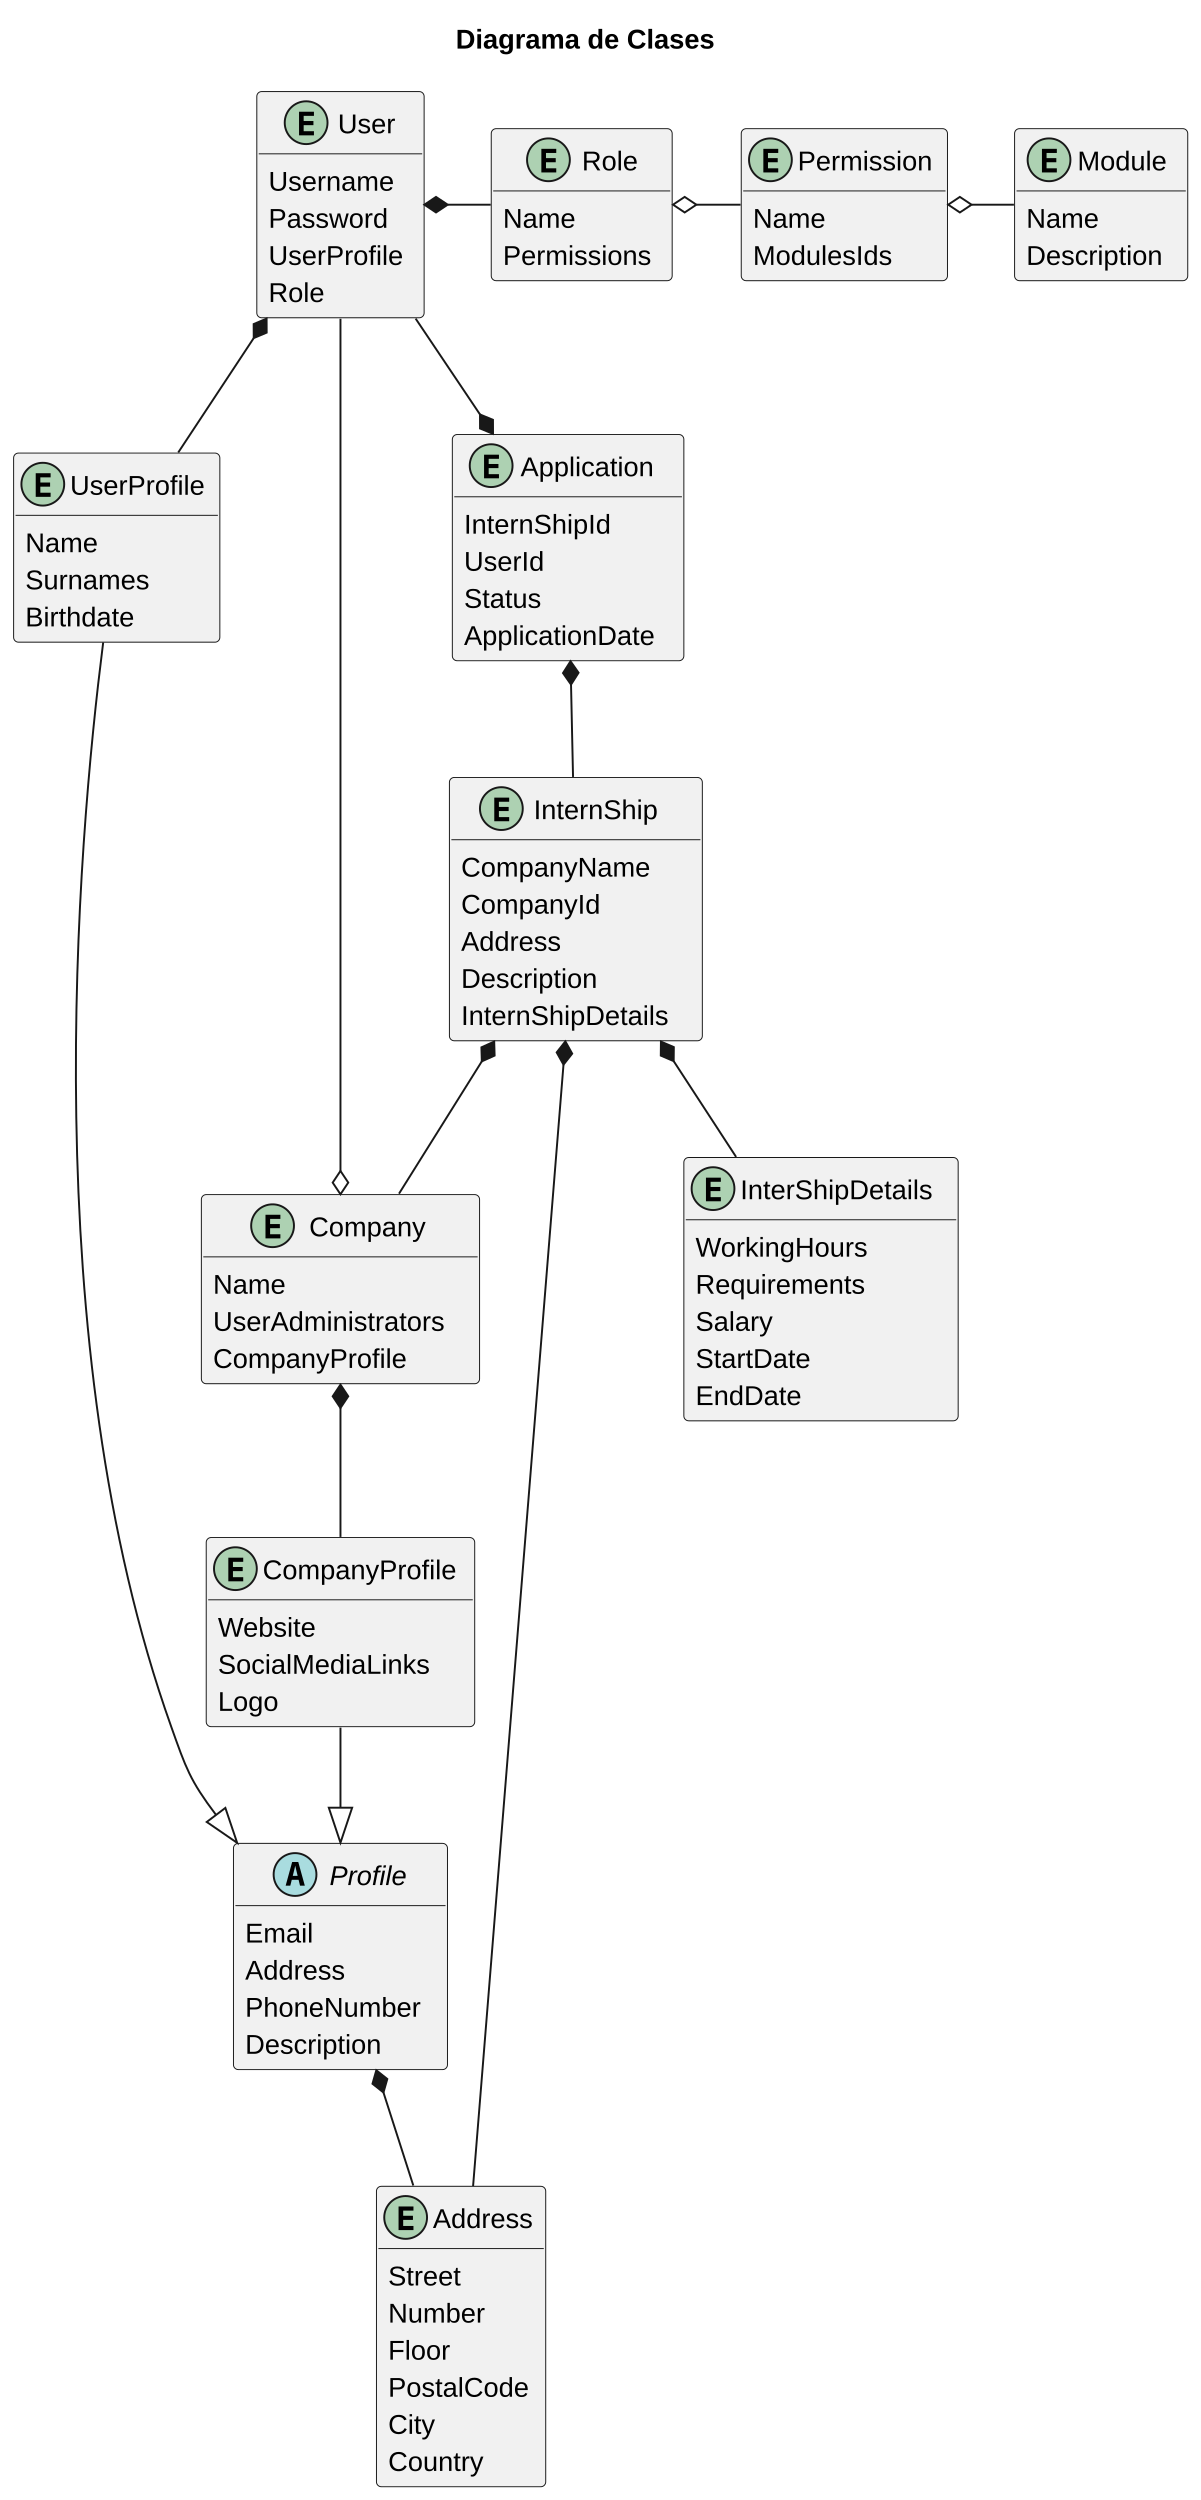
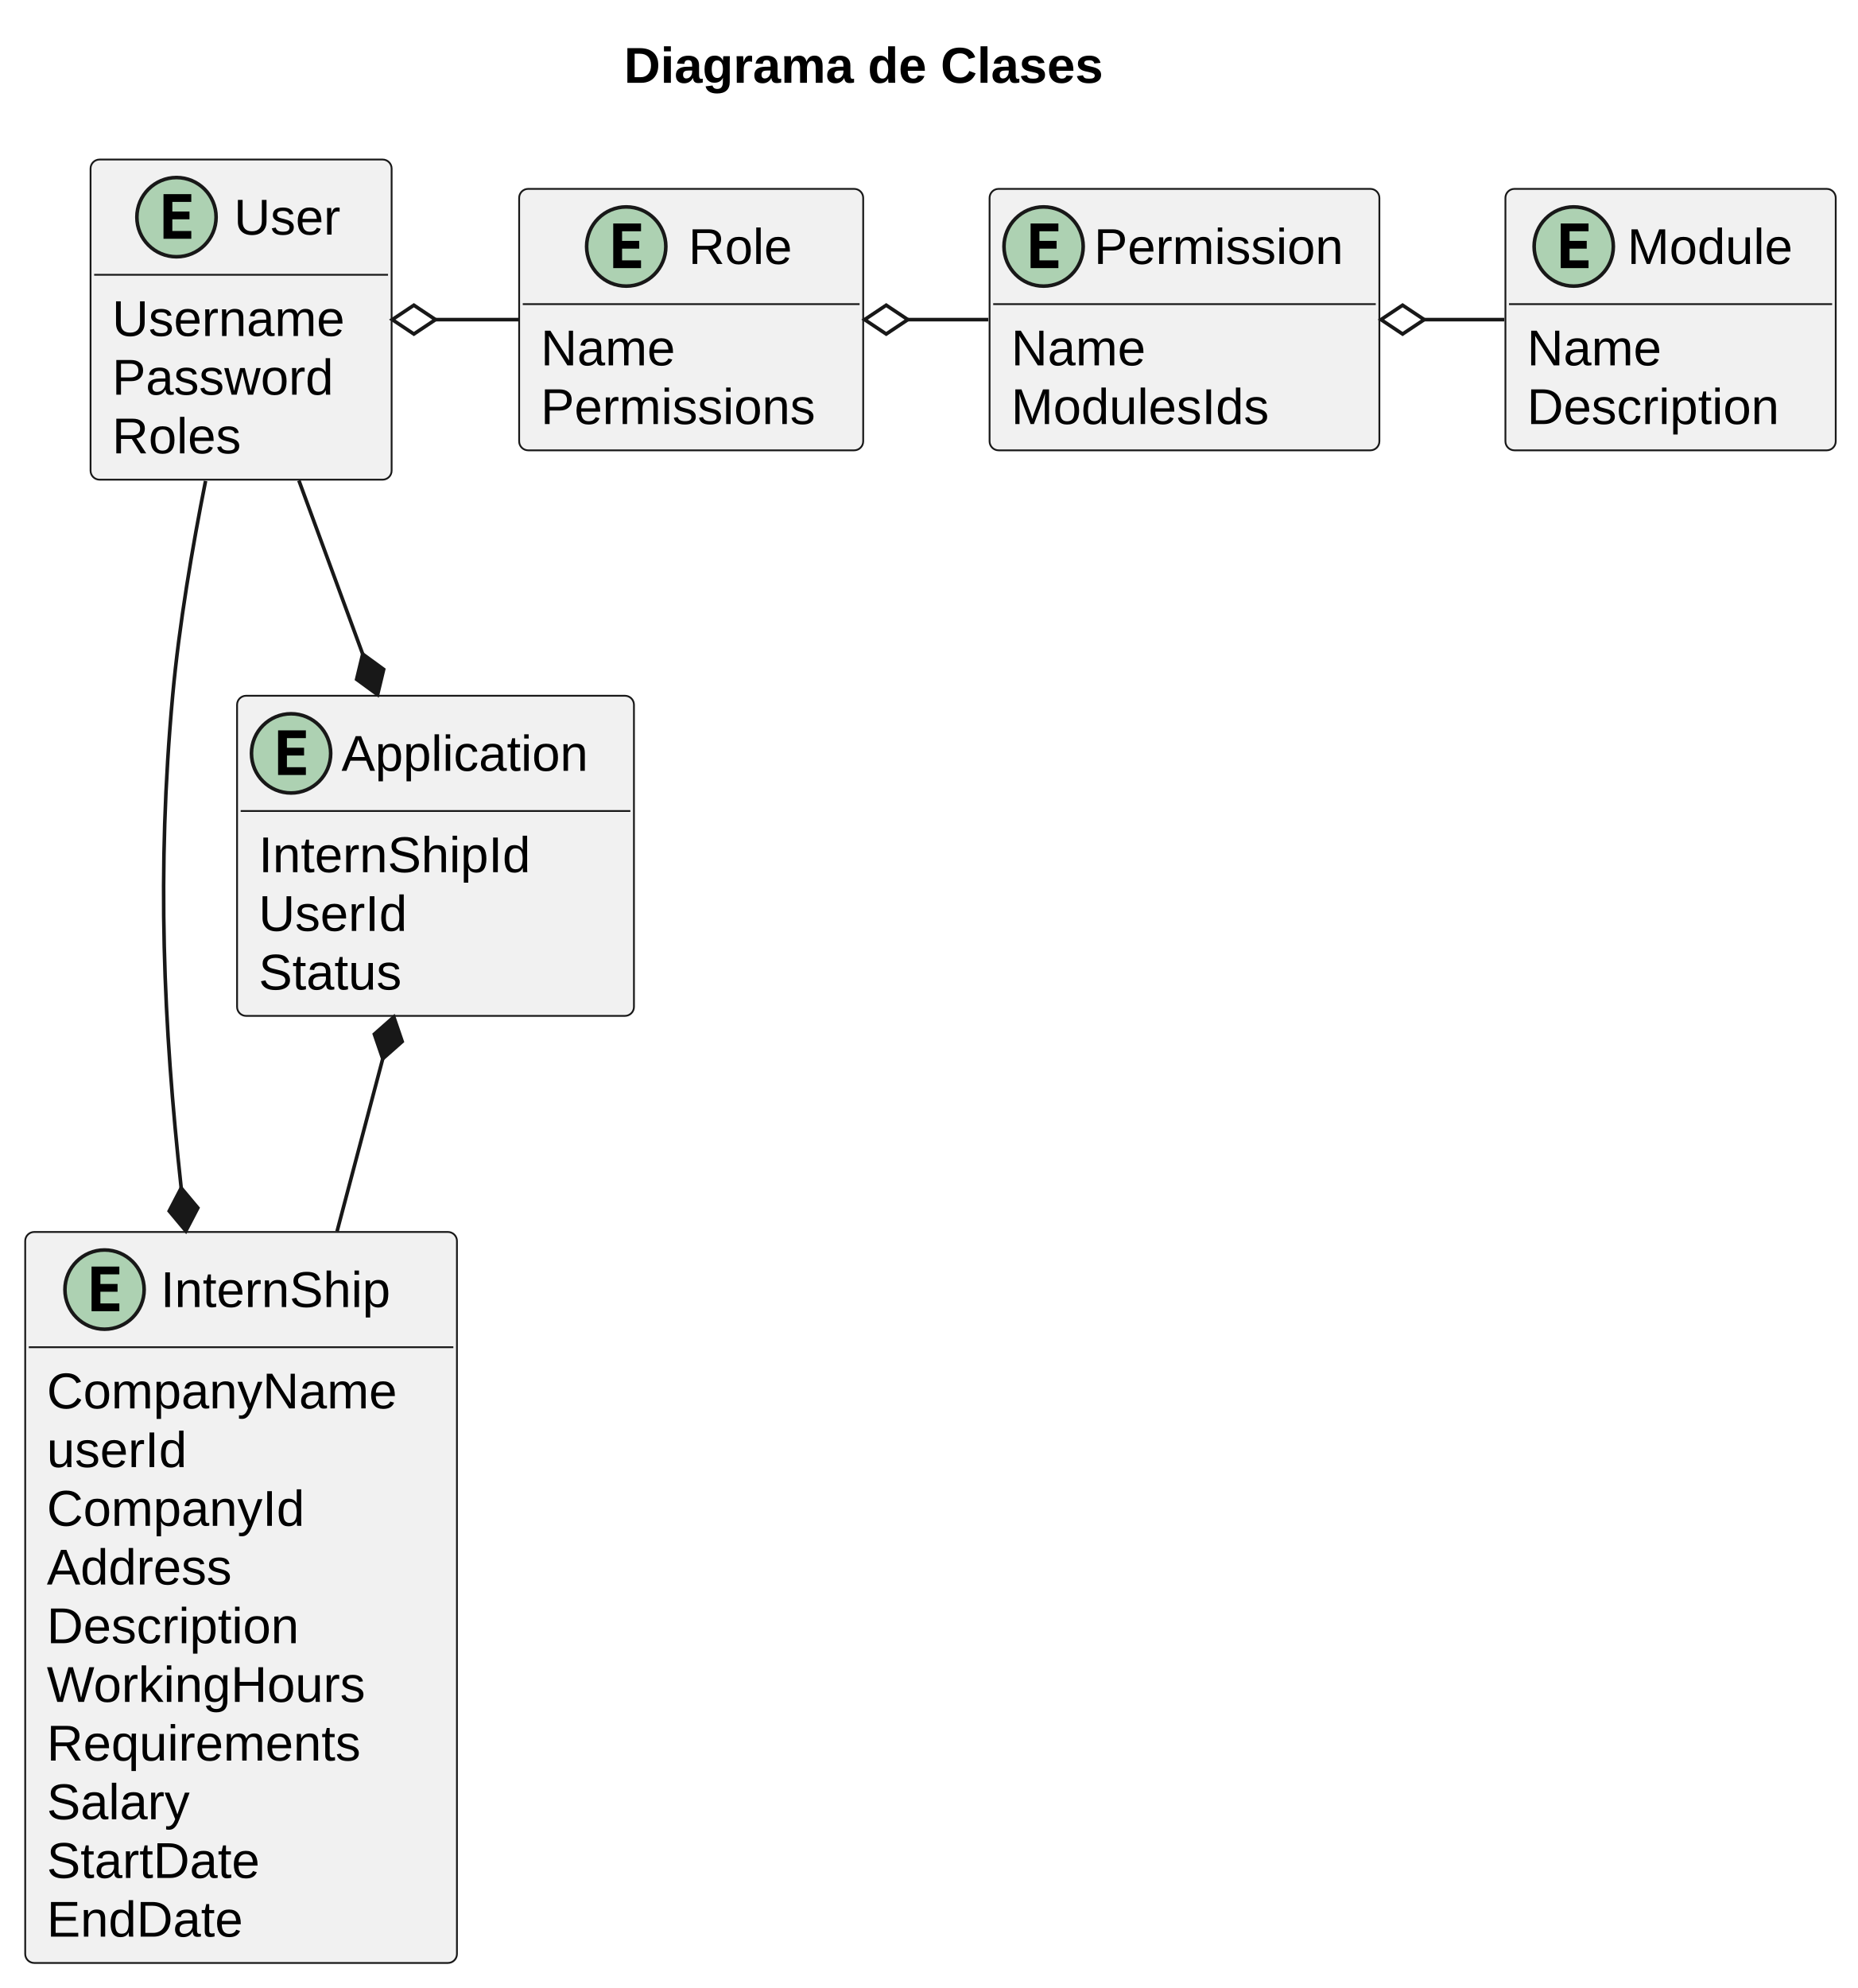
- <svg xmlns="http://www.w3.org/2000/svg" contentStyleType="text/css" height="1285px" preserveAspectRatio="none" style="width:617px;height:1285px;background:#FFFFFF;" version="1.1" viewBox="0 0 617 1285" width="617px" zoomAndPan="magnify">
+ <svg xmlns="http://www.w3.org/2000/svg" contentStyleType="text/css" data-diagram-type="CLASS" height="552px" preserveAspectRatio="none" style="width:516px;height:552px;background:#FFFFFF;" version="1.1" viewBox="0 0 516 552" width="516px" zoomAndPan="magnify">
  <defs />
  <g>
-     <text fill="#000000" font-family="Arial" font-size="14" font-weight="bold" lengthAdjust="spacing" textLength="135" x="234.25" y="24.966">Diagrama de Clases</text>
+     <text fill="#000000" font-family="Arial" font-size="14" font-weight="bold" lengthAdjust="spacing" textLength="156.222" x="173.301" y="22.995">Diagrama de Clases</text>
    <g id="elem_User">
-       <rect codeLine="10" fill="#F1F1F1" height="116.272" id="User" rx="2.5" ry="2.5" style="stroke:#181818;stroke-width:0.5;" width="86" x="132" y="47.068" />
-       <ellipse cx="157.35" cy="63.068" fill="#ADD1B2" rx="11" ry="11" style="stroke:#181818;stroke-width:1.0;" />
-       <path d="M153.709,69.568 L153.709,57.427 L161.366,57.427 L161.366,59.552 L156.084,59.552 L156.084,62.209 L161.1,62.209 L161.1,64.334 L156.084,64.334 L156.084,67.443 L161.366,67.443 L161.366,69.568 L153.709,69.568 Z " fill="#000000" />
-       <text fill="#000000" font-family="Arial" font-size="14" lengthAdjust="spacing" textLength="31" x="173.65" y="68.5">User</text>
-       <line style="stroke:#181818;stroke-width:0.5;" x1="133" x2="217" y1="79.068" y2="79.068" />
-       <text fill="#000000" font-family="Arial" font-size="14" lengthAdjust="spacing" textLength="69" x="138" y="98.034">Username</text>
-       <text fill="#000000" font-family="Arial" font-size="14" lengthAdjust="spacing" textLength="64" x="138" y="117.102">Password</text>
-       <text fill="#000000" font-family="Arial" font-size="14" lengthAdjust="spacing" textLength="74" x="138" y="136.17">UserProfile</text>
-       <text fill="#000000" font-family="Arial" font-size="14" lengthAdjust="spacing" textLength="29" x="138" y="155.238">Role</text>
-     </g>
-     <g id="elem_Company">
-       <rect codeLine="18" fill="#F1F1F1" height="97.204" id="Company" rx="2.5" ry="2.5" style="stroke:#181818;stroke-width:0.5;" width="143" x="103.5" y="614.028" />
-       <ellipse cx="140.1" cy="630.028" fill="#ADD1B2" rx="11" ry="11" style="stroke:#181818;stroke-width:1.0;" />
-       <path d="M136.459,636.528 L136.459,624.387 L144.116,624.387 L144.116,626.512 L138.834,626.512 L138.834,629.168 L143.85,629.168 L143.85,631.293 L138.834,631.293 L138.834,634.403 L144.116,634.403 L144.116,636.528 L136.459,636.528 Z " fill="#000000" />
-       <text fill="#000000" font-family="Arial" font-size="14" lengthAdjust="spacing" textLength="63" x="158.9" y="635.46">Company</text>
-       <line style="stroke:#181818;stroke-width:0.5;" x1="104.5" x2="245.5" y1="646.028" y2="646.028" />
-       <text fill="#000000" font-family="Arial" font-size="14" lengthAdjust="spacing" textLength="40" x="109.5" y="664.994">Name</text>
-       <text fill="#000000" font-family="Arial" font-size="14" lengthAdjust="spacing" textLength="131" x="109.5" y="684.062">UserAdministrators</text>
-       <text fill="#000000" font-family="Arial" font-size="14" lengthAdjust="spacing" textLength="106" x="109.5" y="703.13">CompanyProfile</text>
-     </g>
-     <g id="elem_CompanyProfile">
-       <rect codeLine="24" fill="#F1F1F1" height="97.204" id="CompanyProfile" rx="2.5" ry="2.5" style="stroke:#181818;stroke-width:0.5;" width="138" x="106" y="790.298" />
-       <ellipse cx="121" cy="806.298" fill="#ADD1B2" rx="11" ry="11" style="stroke:#181818;stroke-width:1.0;" />
-       <path d="M117.359,812.798 L117.359,800.657 L125.016,800.657 L125.016,802.782 L119.734,802.782 L119.734,805.438 L124.75,805.438 L124.75,807.563 L119.734,807.563 L119.734,810.673 L125.016,810.673 L125.016,812.798 L117.359,812.798 Z " fill="#000000" />
-       <text fill="#000000" font-family="Arial" font-size="14" lengthAdjust="spacing" textLength="106" x="135" y="811.73">CompanyProfile</text>
-       <line style="stroke:#181818;stroke-width:0.5;" x1="107" x2="243" y1="822.298" y2="822.298" />
-       <text fill="#000000" font-family="Arial" font-size="14" lengthAdjust="spacing" textLength="54" x="112" y="841.264">Website</text>
-       <text fill="#000000" font-family="Arial" font-size="14" lengthAdjust="spacing" textLength="115" x="112" y="860.332">SocialMediaLinks</text>
-       <text fill="#000000" font-family="Arial" font-size="14" lengthAdjust="spacing" textLength="32" x="112" y="879.4">Logo</text>
-     </g>
-     <g id="elem_Profile">
-       <rect codeLine="30" fill="#F1F1F1" height="116.272" id="Profile" rx="2.5" ry="2.5" style="stroke:#181818;stroke-width:0.5;" width="110" x="120" y="947.498" />
-       <ellipse cx="151.65" cy="963.498" fill="#A9DCDF" rx="11" ry="11" style="stroke:#181818;stroke-width:1.0;" />
-       <path d="M146.822,969.248 L150.166,957.06 L153.306,957.06 L156.681,969.248 L154.213,969.248 L153.478,966.232 L149.963,966.232 L149.213,969.248 L146.822,969.248 Z M151.228,961.201 L150.478,964.201 L152.994,964.201 L152.275,961.201 Q152.134,960.623 152.009,960.076 Q151.884,959.514 151.744,958.935 Q151.634,959.514 151.494,960.076 Q151.353,960.623 151.228,961.201 Z " fill="#000000" />
-       <text fill="#000000" font-family="Arial" font-size="14" font-style="italic" lengthAdjust="spacing" textLength="41" x="169.35" y="968.93">Profile</text>
-       <line style="stroke:#181818;stroke-width:0.5;" x1="121" x2="229" y1="979.498" y2="979.498" />
-       <text fill="#000000" font-family="Arial" font-size="14" lengthAdjust="spacing" textLength="37" x="126" y="998.464">Email</text>
-       <text fill="#000000" font-family="Arial" font-size="14" lengthAdjust="spacing" textLength="55" x="126" y="1017.532">Address</text>
-       <text fill="#000000" font-family="Arial" font-size="14" lengthAdjust="spacing" textLength="98" x="126" y="1036.6">PhoneNumber</text>
-       <text fill="#000000" font-family="Arial" font-size="14" lengthAdjust="spacing" textLength="77" x="126" y="1055.668">Description</text>
-     </g>
-     <g id="elem_UserProfile">
-       <rect codeLine="37" fill="#F1F1F1" height="97.204" id="UserProfile" rx="2.5" ry="2.5" style="stroke:#181818;stroke-width:0.5;" width="106" x="7" y="232.878" />
-       <ellipse cx="22" cy="248.878" fill="#ADD1B2" rx="11" ry="11" style="stroke:#181818;stroke-width:1.0;" />
-       <path d="M18.359,255.378 L18.359,243.237 L26.016,243.237 L26.016,245.362 L20.734,245.362 L20.734,248.018 L25.75,248.018 L25.75,250.143 L20.734,250.143 L20.734,253.253 L26.016,253.253 L26.016,255.378 L18.359,255.378 Z " fill="#000000" />
-       <text fill="#000000" font-family="Arial" font-size="14" lengthAdjust="spacing" textLength="74" x="36" y="254.31">UserProfile</text>
-       <line style="stroke:#181818;stroke-width:0.5;" x1="8" x2="112" y1="264.878" y2="264.878" />
-       <text fill="#000000" font-family="Arial" font-size="14" lengthAdjust="spacing" textLength="40" x="13" y="283.844">Name</text>
-       <text fill="#000000" font-family="Arial" font-size="14" lengthAdjust="spacing" textLength="68" x="13" y="302.912">Surnames</text>
-       <text fill="#000000" font-family="Arial" font-size="14" lengthAdjust="spacing" textLength="63" x="13" y="321.98">Birthdate</text>
-     </g>
-     <g id="elem_Address">
-       <rect codeLine="43" fill="#F1F1F1" height="154.407" id="Address" rx="2.5" ry="2.5" style="stroke:#181818;stroke-width:0.5;" width="87" x="193.5" y="1123.768" />
-       <ellipse cx="208.5" cy="1139.768" fill="#ADD1B2" rx="11" ry="11" style="stroke:#181818;stroke-width:1.0;" />
-       <path d="M204.859,1146.268 L204.859,1134.127 L212.516,1134.127 L212.516,1136.252 L207.234,1136.252 L207.234,1138.909 L212.25,1138.909 L212.25,1141.034 L207.234,1141.034 L207.234,1144.143 L212.516,1144.143 L212.516,1146.268 L204.859,1146.268 Z " fill="#000000" />
-       <text fill="#000000" font-family="Arial" font-size="14" lengthAdjust="spacing" textLength="55" x="222.5" y="1145.2">Address</text>
-       <line style="stroke:#181818;stroke-width:0.5;" x1="194.5" x2="279.5" y1="1155.768" y2="1155.768" />
-       <text fill="#000000" font-family="Arial" font-size="14" lengthAdjust="spacing" textLength="40" x="199.5" y="1174.734">Street</text>
-       <text fill="#000000" font-family="Arial" font-size="14" lengthAdjust="spacing" textLength="56" x="199.5" y="1193.802">Number</text>
-       <text fill="#000000" font-family="Arial" font-size="14" lengthAdjust="spacing" textLength="33" x="199.5" y="1212.87">Floor</text>
-       <text fill="#000000" font-family="Arial" font-size="14" lengthAdjust="spacing" textLength="74" x="199.5" y="1231.938">PostalCode</text>
-       <text fill="#000000" font-family="Arial" font-size="14" lengthAdjust="spacing" textLength="25" x="199.5" y="1251.005">City</text>
-       <text fill="#000000" font-family="Arial" font-size="14" lengthAdjust="spacing" textLength="53" x="199.5" y="1270.073">Country</text>
+       <rect codeLine="9" fill="#F1F1F1" height="88.891" id="User" rx="2.5" ry="2.5" style="stroke:#181818;stroke-width:0.5;" width="83.613" x="25.15" y="44.297" />
+       <ellipse cx="49.016" cy="60.297" fill="#ADD1B2" rx="11" ry="11" style="stroke:#181818;stroke-width:1;" />
+       <path d="M53.126,66.297 L45.407,66.297 L45.407,53.906 L53.126,53.906 L53.126,56.062 L47.86,56.062 L47.86,58.734 L52.626,58.734 L52.626,60.891 L47.86,60.891 L47.86,64.141 L53.126,64.141 L53.126,66.297 Z " fill="#000000" />
+       <text fill="#000000" font-family="Arial" font-size="14" lengthAdjust="spacing" textLength="31.91" x="64.987" y="65.144">User</text>
+       <line style="stroke:#181818;stroke-width:0.5;" x1="26.15" x2="107.763" y1="76.297" y2="76.297" />
+       <text fill="#000000" font-family="Arial" font-size="14" lengthAdjust="spacing" textLength="71.613" x="31.15" y="93.292">Username</text>
+       <text fill="#000000" font-family="Arial" font-size="14" lengthAdjust="spacing" textLength="66.268" x="31.15" y="109.589">Password</text>
+       <text fill="#000000" font-family="Arial" font-size="14" lengthAdjust="spacing" textLength="38.09" x="31.15" y="125.886">Roles</text>
    </g>
    <g id="elem_Role">
-       <rect codeLine="52" fill="#F1F1F1" height="78.136" id="Role" rx="2.5" ry="2.5" style="stroke:#181818;stroke-width:0.5;" width="93" x="252.5" y="66.138" />
-       <ellipse cx="281.9" cy="82.138" fill="#ADD1B2" rx="11" ry="11" style="stroke:#181818;stroke-width:1.0;" />
-       <path d="M278.259,88.638 L278.259,76.497 L285.916,76.497 L285.916,78.622 L280.634,78.622 L280.634,81.278 L285.65,81.278 L285.65,83.403 L280.634,83.403 L280.634,86.513 L285.916,86.513 L285.916,88.638 L278.259,88.638 Z " fill="#000000" />
-       <text fill="#000000" font-family="Arial" font-size="14" lengthAdjust="spacing" textLength="29" x="299.1" y="87.57">Role</text>
-       <line style="stroke:#181818;stroke-width:0.5;" x1="253.5" x2="344.5" y1="98.138" y2="98.138" />
-       <text fill="#000000" font-family="Arial" font-size="14" lengthAdjust="spacing" textLength="40" x="258.5" y="117.104">Name</text>
-       <text fill="#000000" font-family="Arial" font-size="14" lengthAdjust="spacing" textLength="81" x="258.5" y="136.172">Permissions</text>
+       <rect codeLine="16" fill="#F1F1F1" height="72.594" id="Role" rx="2.5" ry="2.5" style="stroke:#181818;stroke-width:0.5;" width="95.549" x="144.18" y="52.447" />
+       <ellipse cx="173.919" cy="68.447" fill="#ADD1B2" rx="11" ry="11" style="stroke:#181818;stroke-width:1;" />
+       <path d="M178.028,74.447 L170.309,74.447 L170.309,62.056 L178.028,62.056 L178.028,64.213 L172.763,64.213 L172.763,66.884 L177.528,66.884 L177.528,69.041 L172.763,69.041 L172.763,72.291 L178.028,72.291 L178.028,74.447 Z " fill="#000000" />
+       <text fill="#000000" font-family="Arial" font-size="14" lengthAdjust="spacing" textLength="30.796" x="191.194" y="73.294">Role</text>
+       <line style="stroke:#181818;stroke-width:0.5;" x1="145.18" x2="238.729" y1="84.447" y2="84.447" />
+       <text fill="#000000" font-family="Arial" font-size="14" lengthAdjust="spacing" textLength="41.303" x="150.18" y="101.442">Name</text>
+       <text fill="#000000" font-family="Arial" font-size="14" lengthAdjust="spacing" textLength="83.549" x="150.18" y="117.739">Permissions</text>
    </g>
    <g id="elem_Permission">
-       <rect codeLine="57" fill="#F1F1F1" height="78.136" id="Permission" rx="2.5" ry="2.5" style="stroke:#181818;stroke-width:0.5;" width="106" x="381" y="66.138" />
-       <ellipse cx="396" cy="82.138" fill="#ADD1B2" rx="11" ry="11" style="stroke:#181818;stroke-width:1.0;" />
-       <path d="M392.359,88.638 L392.359,76.497 L400.016,76.497 L400.016,78.622 L394.734,78.622 L394.734,81.278 L399.75,81.278 L399.75,83.403 L394.734,83.403 L394.734,86.513 L400.016,86.513 L400.016,88.638 L392.359,88.638 Z " fill="#000000" />
-       <text fill="#000000" font-family="Arial" font-size="14" lengthAdjust="spacing" textLength="74" x="410" y="87.57">Permission</text>
-       <line style="stroke:#181818;stroke-width:0.5;" x1="382" x2="486" y1="98.138" y2="98.138" />
-       <text fill="#000000" font-family="Arial" font-size="14" lengthAdjust="spacing" textLength="40" x="387" y="117.104">Name</text>
-       <text fill="#000000" font-family="Arial" font-size="14" lengthAdjust="spacing" textLength="79" x="387" y="136.172">ModulesIds</text>
+       <rect codeLine="21" fill="#F1F1F1" height="72.594" id="Permission" rx="2.5" ry="2.5" style="stroke:#181818;stroke-width:0.5;" width="108.255" x="274.83" y="52.447" />
+       <ellipse cx="289.83" cy="68.447" fill="#ADD1B2" rx="11" ry="11" style="stroke:#181818;stroke-width:1;" />
+       <path d="M293.939,74.447 L286.221,74.447 L286.221,62.056 L293.939,62.056 L293.939,64.213 L288.674,64.213 L288.674,66.884 L293.439,66.884 L293.439,69.041 L288.674,69.041 L288.674,72.291 L293.939,72.291 L293.939,74.447 Z " fill="#000000" />
+       <text fill="#000000" font-family="Arial" font-size="14" lengthAdjust="spacing" textLength="76.255" x="303.83" y="73.294">Permission</text>
+       <line style="stroke:#181818;stroke-width:0.5;" x1="275.83" x2="382.085" y1="84.447" y2="84.447" />
+       <text fill="#000000" font-family="Arial" font-size="14" lengthAdjust="spacing" textLength="41.303" x="280.83" y="101.442">Name</text>
+       <text fill="#000000" font-family="Arial" font-size="14" lengthAdjust="spacing" textLength="78.511" x="280.83" y="117.739">ModulesIds</text>
    </g>
    <g id="elem_Module">
-       <rect codeLine="62" fill="#F1F1F1" height="78.136" id="Module" rx="2.5" ry="2.5" style="stroke:#181818;stroke-width:0.5;" width="89" x="521.5" y="66.138" />
-       <ellipse cx="539.2" cy="82.138" fill="#ADD1B2" rx="11" ry="11" style="stroke:#181818;stroke-width:1.0;" />
-       <path d="M535.559,88.638 L535.559,76.497 L543.216,76.497 L543.216,78.622 L537.934,78.622 L537.934,81.278 L542.95,81.278 L542.95,83.403 L537.934,83.403 L537.934,86.513 L543.216,86.513 L543.216,88.638 L535.559,88.638 Z " fill="#000000" />
-       <text fill="#000000" font-family="Arial" font-size="14" lengthAdjust="spacing" textLength="51" x="553.8" y="87.57">Module</text>
-       <line style="stroke:#181818;stroke-width:0.5;" x1="522.5" x2="609.5" y1="98.138" y2="98.138" />
-       <text fill="#000000" font-family="Arial" font-size="14" lengthAdjust="spacing" textLength="40" x="527.5" y="117.104">Name</text>
-       <text fill="#000000" font-family="Arial" font-size="14" lengthAdjust="spacing" textLength="77" x="527.5" y="136.172">Description</text>
+       <rect codeLine="26" fill="#F1F1F1" height="72.594" id="Module" rx="2.5" ry="2.5" style="stroke:#181818;stroke-width:0.5;" width="91.734" x="418.09" y="52.447" />
+       <ellipse cx="437.062" cy="68.447" fill="#ADD1B2" rx="11" ry="11" style="stroke:#181818;stroke-width:1;" />
+       <path d="M441.172,74.447 L433.453,74.447 L433.453,62.056 L441.172,62.056 L441.172,64.213 L435.906,64.213 L435.906,66.884 L440.672,66.884 L440.672,69.041 L435.906,69.041 L435.906,72.291 L441.172,72.291 L441.172,74.447 Z " fill="#000000" />
+       <text fill="#000000" font-family="Arial" font-size="14" lengthAdjust="spacing" textLength="50.907" x="451.945" y="73.294">Module</text>
+       <line style="stroke:#181818;stroke-width:0.5;" x1="419.09" x2="508.824" y1="84.447" y2="84.447" />
+       <text fill="#000000" font-family="Arial" font-size="14" lengthAdjust="spacing" textLength="41.303" x="424.09" y="101.442">Name</text>
+       <text fill="#000000" font-family="Arial" font-size="14" lengthAdjust="spacing" textLength="79.734" x="424.09" y="117.739">Description</text>
    </g>
    <g id="elem_InternShip">
-       <rect codeLine="67" fill="#F1F1F1" height="135.34" id="InternShip" rx="2.5" ry="2.5" style="stroke:#181818;stroke-width:0.5;" width="130" x="231" y="399.618" />
-       <ellipse cx="257.7" cy="415.618" fill="#ADD1B2" rx="11" ry="11" style="stroke:#181818;stroke-width:1.0;" />
-       <path d="M254.059,422.118 L254.059,409.977 L261.716,409.977 L261.716,412.102 L256.434,412.102 L256.434,414.759 L261.45,414.759 L261.45,416.884 L256.434,416.884 L256.434,419.993 L261.716,419.993 L261.716,422.118 L254.059,422.118 Z " fill="#000000" />
-       <text fill="#000000" font-family="Arial" font-size="14" lengthAdjust="spacing" textLength="72" x="274.3" y="421.05">InternShip</text>
-       <line style="stroke:#181818;stroke-width:0.5;" x1="232" x2="360" y1="431.618" y2="431.618" />
-       <text fill="#000000" font-family="Arial" font-size="14" lengthAdjust="spacing" textLength="103" x="237" y="450.584">CompanyName</text>
-       <text fill="#000000" font-family="Arial" font-size="14" lengthAdjust="spacing" textLength="77" x="237" y="469.652">CompanyId</text>
-       <text fill="#000000" font-family="Arial" font-size="14" lengthAdjust="spacing" textLength="55" x="237" y="488.72">Address</text>
-       <text fill="#000000" font-family="Arial" font-size="14" lengthAdjust="spacing" textLength="77" x="237" y="507.788">Description</text>
-       <text fill="#000000" font-family="Arial" font-size="14" lengthAdjust="spacing" textLength="118" x="237" y="526.856">InternShipDetails</text>
-     </g>
-     <g id="elem_InterShipDetails">
-       <rect codeLine="75" fill="#F1F1F1" height="135.34" id="InterShipDetails" rx="2.5" ry="2.5" style="stroke:#181818;stroke-width:0.5;" width="141" x="351.5" y="594.958" />
-       <ellipse cx="366.5" cy="610.958" fill="#ADD1B2" rx="11" ry="11" style="stroke:#181818;stroke-width:1.0;" />
-       <path d="M362.859,617.458 L362.859,605.317 L370.516,605.317 L370.516,607.442 L365.234,607.442 L365.234,610.098 L370.25,610.098 L370.25,612.223 L365.234,612.223 L365.234,615.333 L370.516,615.333 L370.516,617.458 L362.859,617.458 Z " fill="#000000" />
-       <text fill="#000000" font-family="Arial" font-size="14" lengthAdjust="spacing" textLength="109" x="380.5" y="616.39">InterShipDetails</text>
-       <line style="stroke:#181818;stroke-width:0.5;" x1="352.5" x2="491.5" y1="626.958" y2="626.958" />
-       <text fill="#000000" font-family="Arial" font-size="14" lengthAdjust="spacing" textLength="96" x="357.5" y="645.924">WorkingHours</text>
-       <text fill="#000000" font-family="Arial" font-size="14" lengthAdjust="spacing" textLength="95" x="357.5" y="664.992">Requirements</text>
-       <text fill="#000000" font-family="Arial" font-size="14" lengthAdjust="spacing" textLength="41" x="357.5" y="684.06">Salary</text>
-       <text fill="#000000" font-family="Arial" font-size="14" lengthAdjust="spacing" textLength="63" x="357.5" y="703.128">StartDate</text>
-       <text fill="#000000" font-family="Arial" font-size="14" lengthAdjust="spacing" textLength="57" x="357.5" y="722.196">EndDate</text>
+       <rect codeLine="31" fill="#F1F1F1" height="202.969" id="InternShip" rx="2.5" ry="2.5" style="stroke:#181818;stroke-width:0.5;" width="119.905" x="7" y="342.077" />
+       <ellipse cx="29.036" cy="358.077" fill="#ADD1B2" rx="11" ry="11" style="stroke:#181818;stroke-width:1;" />
+       <path d="M33.145,364.077 L25.427,364.077 L25.427,351.686 L33.145,351.686 L33.145,353.842 L27.88,353.842 L27.88,356.514 L32.645,356.514 L32.645,358.671 L27.88,358.671 L27.88,361.921 L33.145,361.921 L33.145,364.077 Z " fill="#000000" />
+       <text fill="#000000" font-family="Arial" font-size="14" lengthAdjust="spacing" textLength="72.269" x="44.6" y="362.924">InternShip</text>
+       <line style="stroke:#181818;stroke-width:0.5;" x1="8" x2="125.905" y1="374.077" y2="374.077" />
+       <text fill="#000000" font-family="Arial" font-size="14" lengthAdjust="spacing" textLength="107.905" x="13" y="391.072">CompanyName</text>
+       <text fill="#000000" font-family="Arial" font-size="14" lengthAdjust="spacing" textLength="43.552" x="13" y="407.369">userId</text>
+       <text fill="#000000" font-family="Arial" font-size="14" lengthAdjust="spacing" textLength="79.618" x="13" y="423.666">CompanyId</text>
+       <text fill="#000000" font-family="Arial" font-size="14" lengthAdjust="spacing" textLength="56.308" x="13" y="439.963">Address</text>
+       <text fill="#000000" font-family="Arial" font-size="14" lengthAdjust="spacing" textLength="79.734" x="13" y="456.26">Description</text>
+       <text fill="#000000" font-family="Arial" font-size="14" lengthAdjust="spacing" textLength="98.936" x="13" y="472.556">WorkingHours</text>
+       <text fill="#000000" font-family="Arial" font-size="14" lengthAdjust="spacing" textLength="98.267" x="13" y="488.853">Requirements</text>
+       <text fill="#000000" font-family="Arial" font-size="14" lengthAdjust="spacing" textLength="43.976" x="13" y="505.15">Salary</text>
+       <text fill="#000000" font-family="Arial" font-size="14" lengthAdjust="spacing" textLength="67.662" x="13" y="521.447">StartDate</text>
+       <text fill="#000000" font-family="Arial" font-size="14" lengthAdjust="spacing" textLength="60.067" x="13" y="537.744">EndDate</text>
    </g>
    <g id="elem_Application">
-       <rect codeLine="83" fill="#F1F1F1" height="116.272" id="Application" rx="2.5" ry="2.5" style="stroke:#181818;stroke-width:0.5;" width="119" x="232.5" y="223.348" />
-       <ellipse cx="252.45" cy="239.348" fill="#ADD1B2" rx="11" ry="11" style="stroke:#181818;stroke-width:1.0;" />
-       <path d="M248.809,245.848 L248.809,233.707 L256.466,233.707 L256.466,235.832 L251.184,235.832 L251.184,238.488 L256.2,238.488 L256.2,240.613 L251.184,240.613 L251.184,243.723 L256.466,243.723 L256.466,245.848 L248.809,245.848 Z " fill="#000000" />
-       <text fill="#000000" font-family="Arial" font-size="14" lengthAdjust="spacing" textLength="76" x="267.55" y="244.78">Application</text>
-       <line style="stroke:#181818;stroke-width:0.5;" x1="233.5" x2="350.5" y1="255.348" y2="255.348" />
-       <text fill="#000000" font-family="Arial" font-size="14" lengthAdjust="spacing" textLength="86" x="238.5" y="274.314">InternShipId</text>
-       <text fill="#000000" font-family="Arial" font-size="14" lengthAdjust="spacing" textLength="45" x="238.5" y="293.382">UserId</text>
-       <text fill="#000000" font-family="Arial" font-size="14" lengthAdjust="spacing" textLength="42" x="238.5" y="312.45">Status</text>
-       <text fill="#000000" font-family="Arial" font-size="14" lengthAdjust="spacing" textLength="107" x="238.5" y="331.518">ApplicationDate</text>
+       <rect codeLine="44" fill="#F1F1F1" height="88.891" id="Application" rx="2.5" ry="2.5" style="stroke:#181818;stroke-width:0.5;" width="110.224" x="65.84" y="193.187" />
+       <ellipse cx="80.84" cy="209.187" fill="#ADD1B2" rx="11" ry="11" style="stroke:#181818;stroke-width:1;" />
+       <path d="M84.949,215.187 L77.231,215.187 L77.231,202.796 L84.949,202.796 L84.949,204.952 L79.684,204.952 L79.684,207.624 L84.449,207.624 L84.449,209.781 L79.684,209.781 L79.684,213.031 L84.949,213.031 L84.949,215.187 Z " fill="#000000" />
+       <text fill="#000000" font-family="Arial" font-size="14" lengthAdjust="spacing" textLength="78.224" x="94.84" y="214.034">Application</text>
+       <line style="stroke:#181818;stroke-width:0.5;" x1="66.84" x2="175.064" y1="225.187" y2="225.187" />
+       <text fill="#000000" font-family="Arial" font-size="14" lengthAdjust="spacing" textLength="85.285" x="71.84" y="242.182">InternShipId</text>
+       <text fill="#000000" font-family="Arial" font-size="14" lengthAdjust="spacing" textLength="44.926" x="71.84" y="258.479">UserId</text>
+       <text fill="#000000" font-family="Arial" font-size="14" lengthAdjust="spacing" textLength="44.611" x="71.84" y="274.776">Status</text>
    </g>
    <g id="link_User_Role">
-       <path codeLine="90" d="M230.11,105.208 C241.48,105.208 240.86,105.208 252.24,105.208 " fill="none" id="User-backto-Role" style="stroke:#181818;stroke-width:1.0;" />
-       <polygon fill="#181818" points="218.11,105.208,224.11,109.208,230.11,105.208,224.11,101.208,218.11,105.208" style="stroke:#181818;stroke-width:1.0;" />
-     </g>
-     <g id="link_User_UserProfile">
-       <path codeLine="91" d="M130.419,173.773 C115.699,196.073 105.65,211.308 91.6,232.598 " fill="none" id="User-backto-UserProfile" style="stroke:#181818;stroke-width:1.0;" />
-       <polygon fill="#181818" points="137.03,163.758,130.386,166.562,130.419,173.773,137.063,170.969,137.03,163.758" style="stroke:#181818;stroke-width:1.0;" />
+       <path codeLine="50" d="M120.94,88.747 C132.62,88.747 132.29,88.747 143.96,88.747 " fill="none" id="User-backto-Role" style="stroke:#181818;stroke-width:1;" />
+       <polygon fill="none" points="108.94,88.747,114.94,92.747,120.94,88.747,114.94,84.747,108.94,88.747" style="stroke:#181818;stroke-width:1;" />
    </g>
    <g id="link_Role_Permission">
-       <path codeLine="92" d="M357.93,105.208 C369.52,105.208 369.1,105.208 380.68,105.208 " fill="none" id="Role-backto-Permission" style="stroke:#181818;stroke-width:1.0;" />
-       <polygon fill="none" points="345.93,105.208,351.93,109.208,357.93,105.208,351.93,101.208,345.93,105.208" style="stroke:#181818;stroke-width:1.0;" />
+       <path codeLine="51" d="M252.12,88.747 C263.57,88.747 263.02,88.747 274.47,88.747 " fill="none" id="Role-backto-Permission" style="stroke:#181818;stroke-width:1;" />
+       <polygon fill="none" points="240.12,88.747,246.12,92.747,252.12,88.747,246.12,84.747,240.12,88.747" style="stroke:#181818;stroke-width:1;" />
    </g>
    <g id="link_Permission_Module">
-       <path codeLine="93" d="M499.37,105.208 C510.63,105.208 509.89,105.208 521.15,105.208 " fill="none" id="Permission-backto-Module" style="stroke:#181818;stroke-width:1.0;" />
-       <polygon fill="none" points="487.37,105.208,493.37,109.208,499.37,105.208,493.37,101.208,487.37,105.208" style="stroke:#181818;stroke-width:1.0;" />
-     </g>
-     <g id="link_Company_User">
-       <path codeLine="95" d="M175,601.858 C175,500.008 175,273.848 175,163.818 " fill="none" id="Company-backto-User" style="stroke:#181818;stroke-width:1.0;" />
-       <polygon fill="none" points="175,613.858,179,607.858,175,601.858,171,607.858,175,613.858" style="stroke:#181818;stroke-width:1.0;" />
-     </g>
-     <g id="link_Company_CompanyProfile">
-       <path codeLine="96" d="M175,723.708 C175,748.088 175,765.608 175,789.968 " fill="none" id="Company-backto-CompanyProfile" style="stroke:#181818;stroke-width:1.0;" />
-       <polygon fill="#181818" points="175,711.708,171,717.708,175,723.708,179,717.708,175,711.708" style="stroke:#181818;stroke-width:1.0;" />
-     </g>
-     <g id="link_CompanyProfile_Profile">
-       <path codeLine="98" d="M175,887.988 C175,906.508 175,909.838 175,929.158 " fill="none" id="CompanyProfile-to-Profile" style="stroke:#181818;stroke-width:1.0;" />
-       <polygon fill="none" points="175,947.158,181,929.158,169,929.158,175,947.158" style="stroke:#181818;stroke-width:1.0;" />
-     </g>
-     <g id="link_UserProfile_Profile">
-       <path codeLine="99" d="M53.04,330.188 C39.73,434.788 17.81,690.658 88,887.498 C95.57,908.738 97.539,914.997 111.049,932.877 " fill="none" id="UserProfile-to-Profile" style="stroke:#181818;stroke-width:1.0;" />
-       <polygon fill="none" points="121.9,947.238,115.836,929.26,106.261,936.494,121.9,947.238" style="stroke:#181818;stroke-width:1.0;" />
-     </g>
-     <g id="link_Profile_Address">
-       <path codeLine="100" d="M197.099,1075.543 C203.069,1094.133 206.1,1103.628 212.44,1123.368 " fill="none" id="Profile-backto-Address" style="stroke:#181818;stroke-width:1.0;" />
-       <polygon fill="#181818" points="193.43,1064.118,191.456,1071.054,197.099,1075.543,199.073,1068.608,193.43,1064.118" style="stroke:#181818;stroke-width:1.0;" />
-     </g>
-     <g id="link_InternShip_InterShipDetails">
-       <path codeLine="102" d="M346.27,545.423 C358.77,564.613 365.86,575.478 378.36,594.668 " fill="none" id="InternShip-backto-InterShipDetails" style="stroke:#181818;stroke-width:1.0;" />
-       <polygon fill="#181818" points="339.72,535.368,339.643,542.579,346.27,545.423,346.346,538.212,339.72,535.368" style="stroke:#181818;stroke-width:1.0;" />
-     </g>
-     <g id="link_InternShip_Company">
-       <path codeLine="103" d="M247.654,545.54 C231.544,571.28 219.86,589.938 205.09,613.548 " fill="none" id="InternShip-backto-Company" style="stroke:#181818;stroke-width:1.0;" />
-       <polygon fill="#181818" points="254.02,535.368,247.446,538.332,247.654,545.54,254.227,542.576,254.02,535.368" style="stroke:#181818;stroke-width:1.0;" />
-     </g>
-     <g id="link_InternShip_Address">
-       <path codeLine="104" d="M289.637,547.229 C280.767,657.439 263.47,871.998 248,1063.768 C246.44,1083.158 244.74,1104.108 243.17,1123.618 " fill="none" id="InternShip-backto-Address" style="stroke:#181818;stroke-width:1.0;" />
-       <polygon fill="#181818" points="290.6,535.268,286.132,540.928,289.637,547.229,294.106,541.569,290.6,535.268" style="stroke:#181818;stroke-width:1.0;" />
+       <path codeLine="52" d="M395.53,88.747 C406.95,88.747 406.36,88.747 417.77,88.747 " fill="none" id="Permission-backto-Module" style="stroke:#181818;stroke-width:1;" />
+       <polygon fill="none" points="383.53,88.747,389.53,92.747,395.53,88.747,389.53,84.747,383.53,88.747" style="stroke:#181818;stroke-width:1;" />
    </g>
    <g id="link_Application_InternShip">
-       <path codeLine="106" d="M293.511,351.875 C293.921,370.735 294.12,379.858 294.54,399.358 " fill="none" id="Application-backto-InternShip" style="stroke:#181818;stroke-width:1.0;" />
-       <polygon fill="#181818" points="293.25,339.878,289.381,345.963,293.511,351.875,297.38,345.79,293.25,339.878" style="stroke:#181818;stroke-width:1.0;" />
+       <path codeLine="54" d="M106.298,293.977 C101.648,311.537 99.15,320.957 93.61,341.897 " fill="none" id="Application-backto-InternShip" style="stroke:#181818;stroke-width:1;" />
+       <polygon fill="#181818" points="109.37,282.377,103.967,287.153,106.298,293.977,111.701,289.201,109.37,282.377" style="stroke:#181818;stroke-width:1;" />
    </g>
    <g id="link_User_Application">
-       <path codeLine="107" d="M213.63,163.758 C226.41,182.788 233.94,194.006 246.72,213.036 " fill="none" id="User-to-Application" style="stroke:#181818;stroke-width:1.0;" />
-       <polygon fill="#181818" points="253.41,222.998,253.386,215.787,246.72,213.036,246.744,220.247,253.41,222.998" style="stroke:#181818;stroke-width:1.0;" />
+       <path codeLine="55" d="M83.01,133.417 C89.91,152.187 93.818,162.824 100.728,181.614 " fill="none" id="User-to-Application" style="stroke:#181818;stroke-width:1;" />
+       <polygon fill="#181818" points="104.87,192.877,106.553,185.865,100.728,181.614,99.045,188.626,104.87,192.877" style="stroke:#181818;stroke-width:1;" />
+     </g>
+     <g id="link_User_InternShip">
+       <path codeLine="57" d="M57.09,133.547 C53.44,151.867 49.75,173.457 47.95,193.187 C43.5,242.047 45.383,284.437 50.323,329.867 " fill="none" id="User-to-InternShip" style="stroke:#181818;stroke-width:1;" />
+       <polygon fill="#181818" points="51.62,341.797,54.948,335.4,50.323,329.867,46.995,336.264,51.62,341.797" style="stroke:#181818;stroke-width:1;" />
    </g>
  </g>
</svg>
